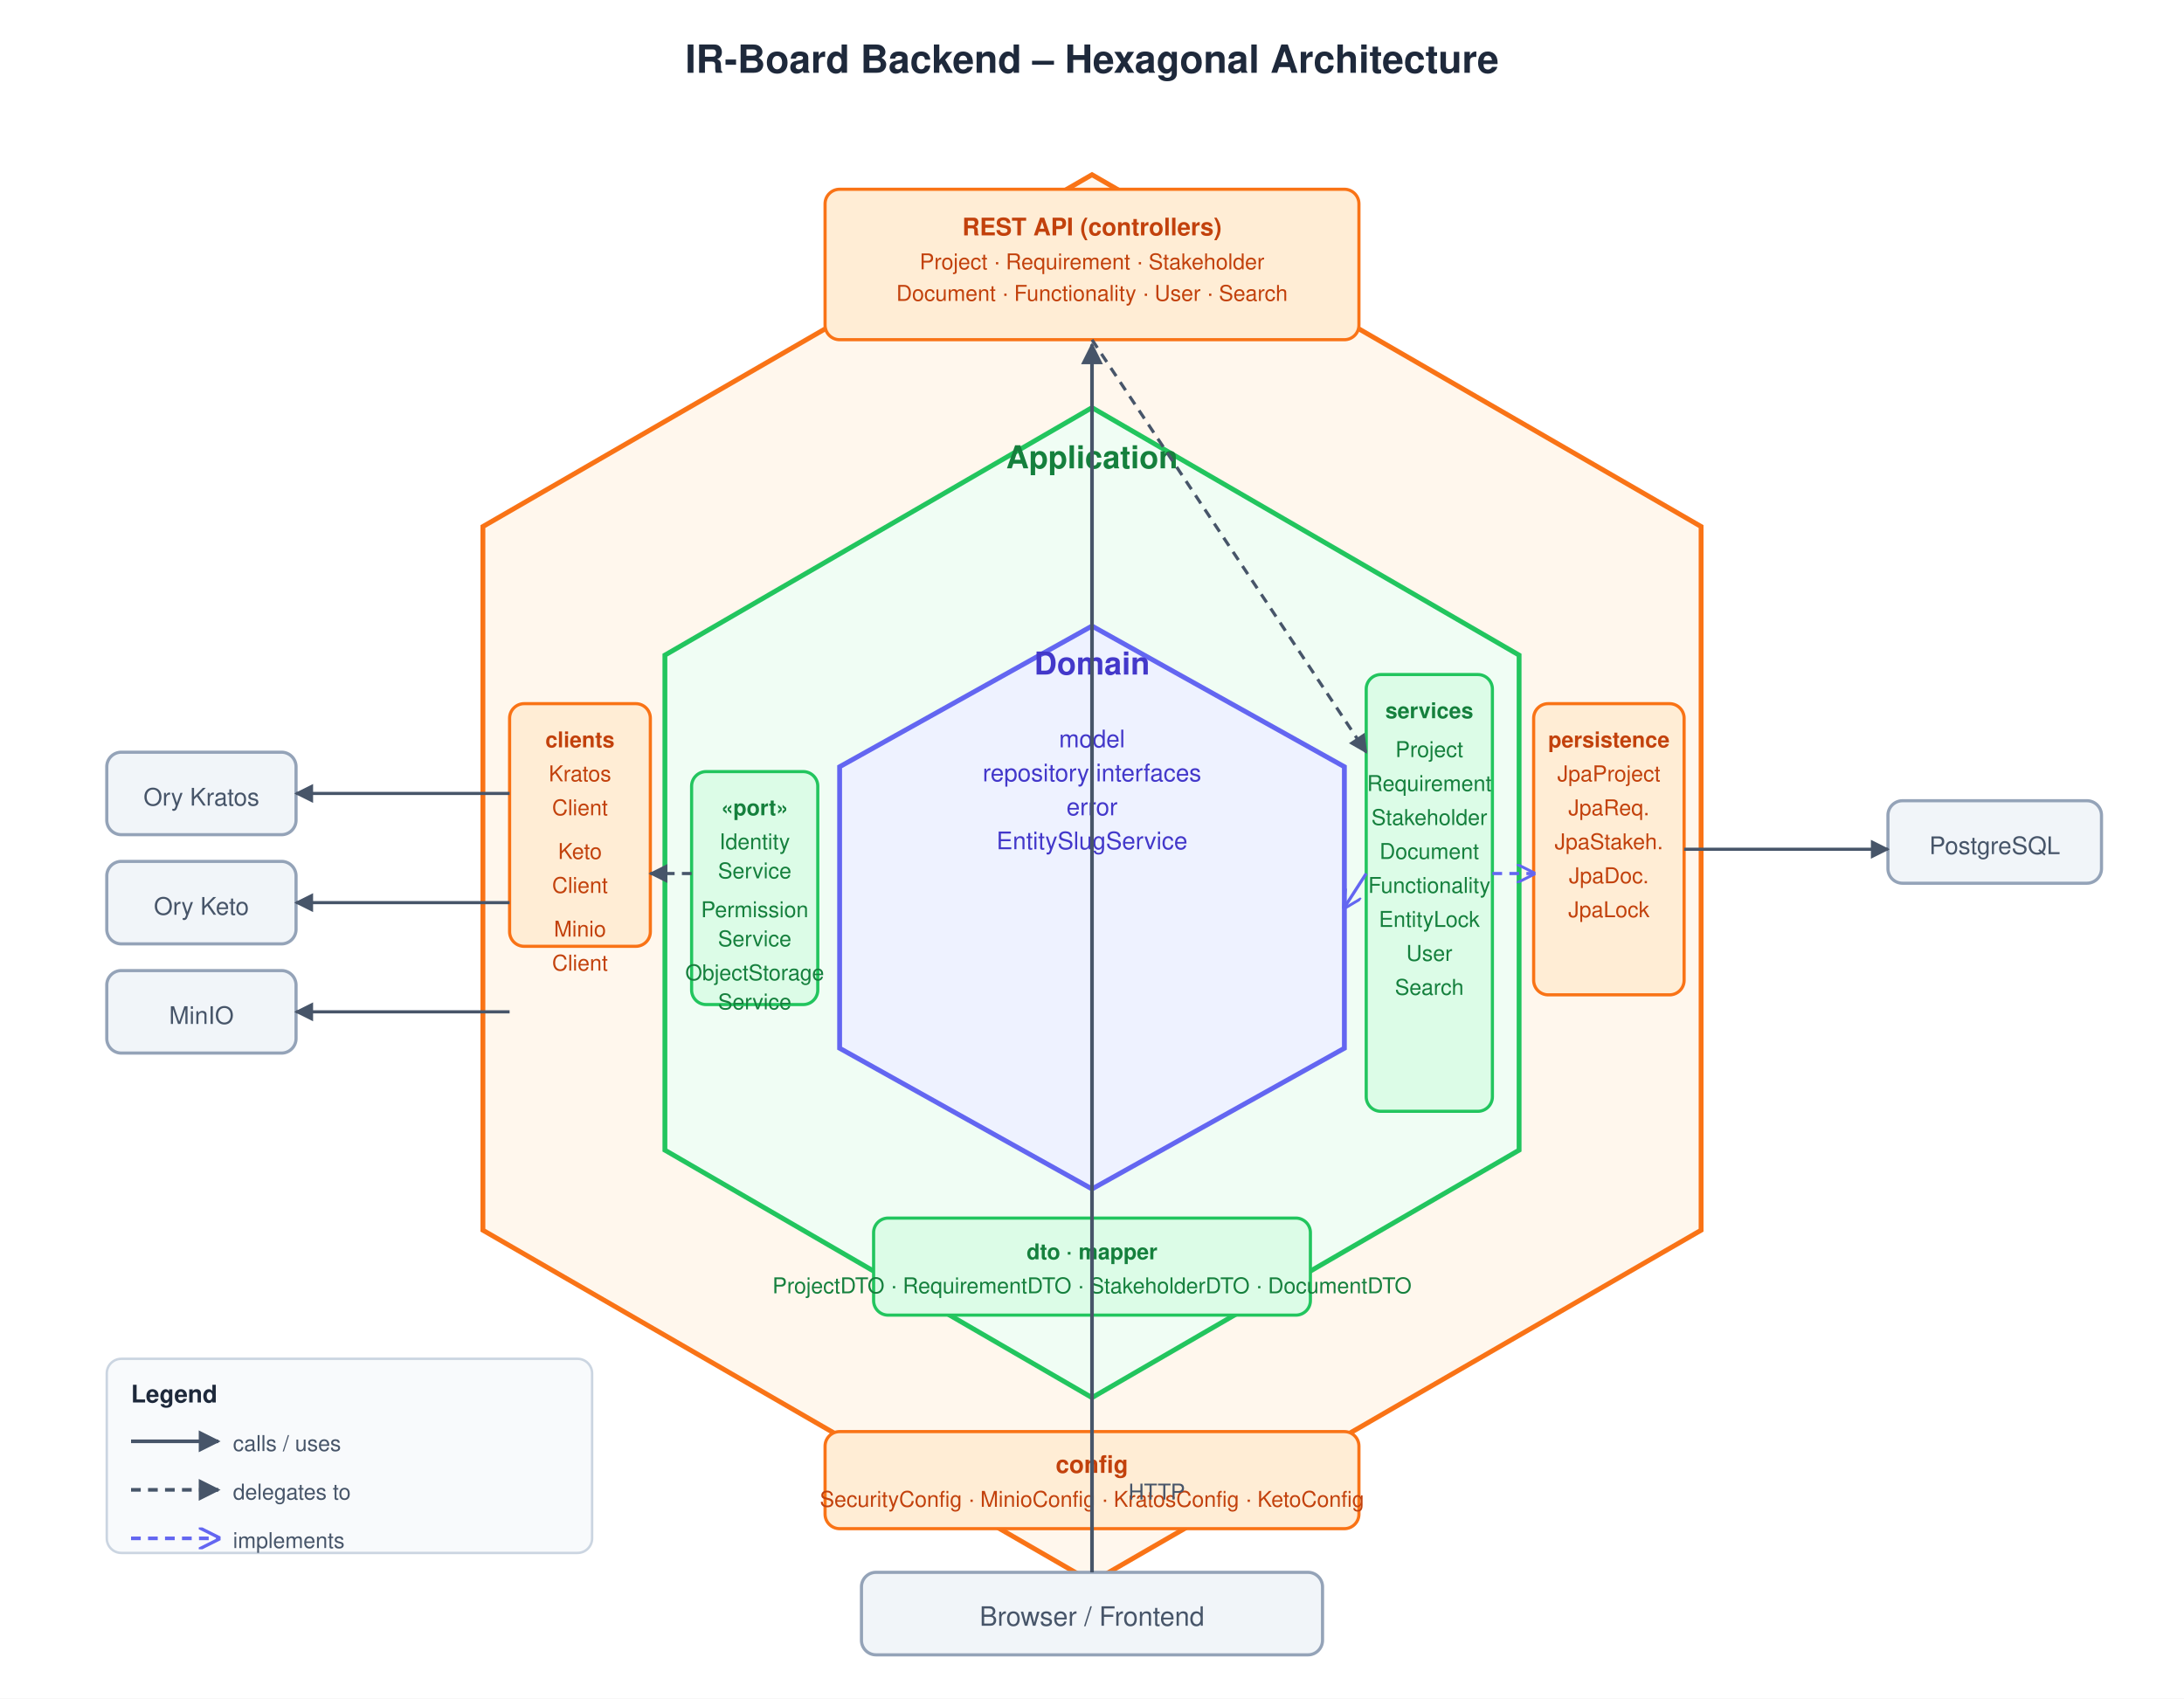
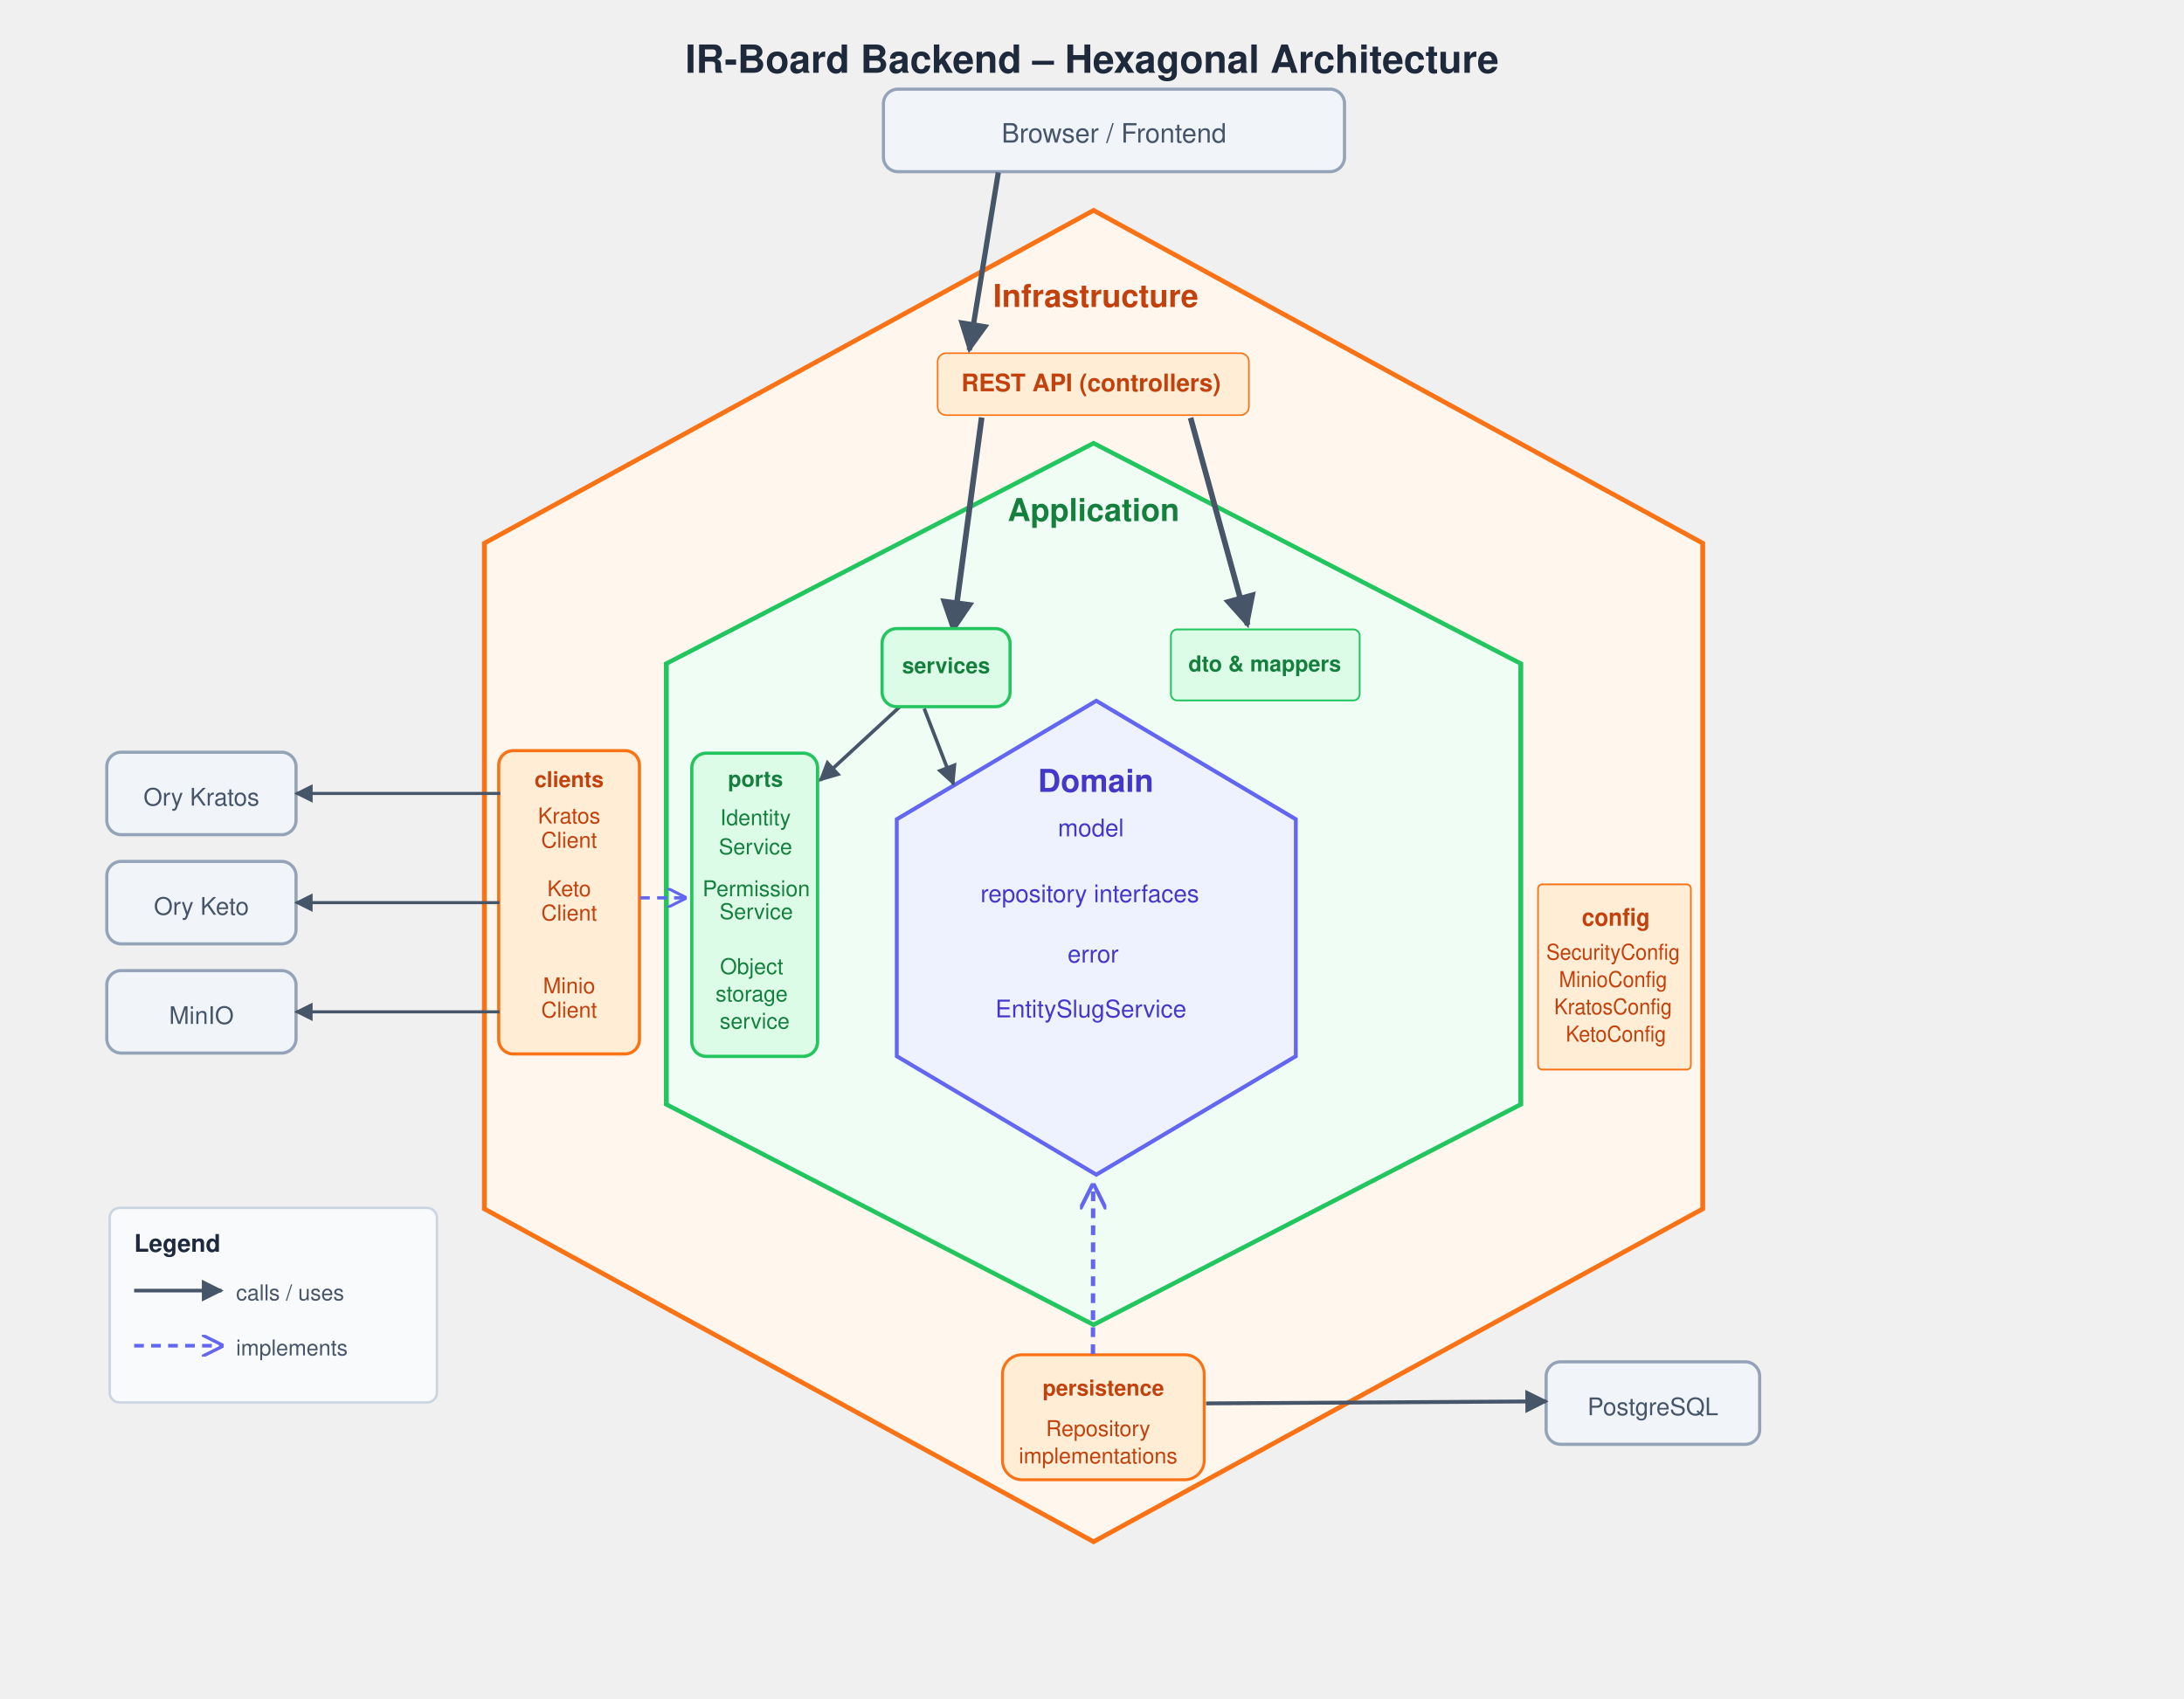
- <svg xmlns="http://www.w3.org/2000/svg" viewBox="0 0 900 700" font-family="Helvetica, Arial, sans-serif">
-   <defs>
+ <svg xmlns="http://www.w3.org/2000/svg" viewBox="0 0 900 700" font-family="Helvetica, Arial, sans-serif" version="1.1" id="svg62">
+   <defs id="defs2">
    <marker id="arrow" viewBox="0 0 10 10" refX="9" refY="5" markerWidth="6" markerHeight="6" orient="auto-start-reverse">
-       <path d="M0,0 L10,5 L0,10 z" fill="#475569" />
+       <path d="M0,0 L10,5 L0,10 z" fill="#475569" id="path1" />
    </marker>
    <marker id="arrowOpen" viewBox="0 0 10 10" refX="9" refY="5" markerWidth="6" markerHeight="6" orient="auto-start-reverse">
-       <path d="M0,0 L10,5 L0,10" fill="none" stroke="#6366F1" stroke-width="1.5" />
+       <path d="M0,0 L10,5 L0,10" fill="none" stroke="#6366F1" stroke-width="1.5" id="path2" />
+     </marker>
+     <marker id="arrowOpen-0" viewBox="0 0 10 10" refX="9" refY="5" markerWidth="6" markerHeight="6" orient="auto-start-reverse">
+       <path d="M 0,0 10,5 0,10" fill="none" stroke="#6366f1" stroke-width="1.5" id="path2-9" />
+     </marker>
+     <marker id="arrow-8" viewBox="0 0 10 10" refX="9" refY="5" markerWidth="6" markerHeight="6" orient="auto-start-reverse">
+       <path d="M 0,0 10,5 0,10 Z" fill="#475569" id="path1-2" />
+     </marker>
+     <marker id="arrow-8-5" viewBox="0 0 10 10" refX="9" refY="5" markerWidth="6" markerHeight="6" orient="auto-start-reverse">
+       <path d="M 0,0 10,5 0,10 Z" fill="#475569" id="path1-2-1" />
+     </marker>
+     <marker id="arrow-8-1" viewBox="0 0 10 10" refX="9" refY="5" markerWidth="6" markerHeight="6" orient="auto-start-reverse">
+       <path d="M 0,0 10,5 0,10 Z" fill="#475569" id="path1-2-5" />
+     </marker>
+     <marker id="arrowOpen-6" viewBox="0 0 10 10" refX="9" refY="5" markerWidth="6" markerHeight="6" orient="auto-start-reverse">
+       <path d="M 0,0 10,5 0,10" fill="none" stroke="#6366f1" stroke-width="1.5" id="path2-1" />
+     </marker>
+     <marker id="arrow-8-1-3" viewBox="0 0 10 10" refX="9" refY="5" markerWidth="6" markerHeight="6" orient="auto-start-reverse">
+       <path d="M 0,0 10,5 0,10 Z" fill="#475569" id="path1-2-5-2" />
+     </marker>
+     <marker id="arrow-8-6" viewBox="0 0 10 10" refX="9" refY="5" markerWidth="6" markerHeight="6" orient="auto-start-reverse">
+       <path d="M 0,0 10,5 0,10 Z" fill="#475569" id="path1-2-8" />
    </marker>
  </defs>
-   <rect width="900" height="700" fill="#FFFFFF" />
-   <text x="450" y="30" font-size="16" font-weight="700" fill="#1E293B" text-anchor="middle">IR-Board Backend – Hexagonal Architecture</text>
-   <polygon points="450,72 701,217 701,507 450,652 199,507 199,217" fill="#FFF7ED" stroke="#F97316" stroke-width="2" />
-   <text x="450" y="100" font-size="13" font-weight="700" fill="#C2410C" text-anchor="middle">Infrastructure</text>
-   <polygon points="450,168 626,270 626,474 450,576 274,474 274,270" fill="#F0FDF4" stroke="#22C55E" stroke-width="2" />
-   <text x="450" y="193" font-size="13" font-weight="700" fill="#15803D" text-anchor="middle">Application</text>
-   <polygon points="450,258 554,316 554,432 450,490 346,432 346,316" fill="#EEF2FF" stroke="#6366F1" stroke-width="2" />
-   <text x="450" y="278" font-size="13" font-weight="700" fill="#4338CA" text-anchor="middle">Domain</text>
-   <text x="450" y="308" font-size="10" fill="#4338CA" text-anchor="middle">model</text>
-   <text x="450" y="322" font-size="10" fill="#4338CA" text-anchor="middle">repository interfaces</text>
-   <text x="450" y="336" font-size="10" fill="#4338CA" text-anchor="middle">error</text>
-   <text x="450" y="350" font-size="10" fill="#4338CA" text-anchor="middle">EntitySlugService</text>
-   <rect x="285" y="318" width="52" height="96" rx="6" fill="#DCFCE7" stroke="#22C55E" stroke-width="1.3" />
-   <text x="311" y="336" font-size="9" fill="#15803D" text-anchor="middle" font-weight="700">«port»</text>
-   <text x="311" y="350" font-size="9" fill="#15803D" text-anchor="middle">Identity</text>
-   <text x="311" y="362" font-size="9" fill="#15803D" text-anchor="middle">Service</text>
-   <text x="311" y="378" font-size="9" fill="#15803D" text-anchor="middle">Permission</text>
-   <text x="311" y="390" font-size="9" fill="#15803D" text-anchor="middle">Service</text>
-   <text x="311" y="404" font-size="9" fill="#15803D" text-anchor="middle">ObjectStorage</text>
-   <text x="311" y="416" font-size="9" fill="#15803D" text-anchor="middle">Service</text>
-   <rect x="563" y="278" width="52" height="180" rx="6" fill="#DCFCE7" stroke="#22C55E" stroke-width="1.3" />
-   <text x="589" y="296" font-size="9" fill="#15803D" text-anchor="middle" font-weight="700">services</text>
-   <text x="589" y="312" font-size="9" fill="#15803D" text-anchor="middle">Project</text>
-   <text x="589" y="326" font-size="9" fill="#15803D" text-anchor="middle">Requirement</text>
-   <text x="589" y="340" font-size="9" fill="#15803D" text-anchor="middle">Stakeholder</text>
-   <text x="589" y="354" font-size="9" fill="#15803D" text-anchor="middle">Document</text>
-   <text x="589" y="368" font-size="9" fill="#15803D" text-anchor="middle">Functionality</text>
-   <text x="589" y="382" font-size="9" fill="#15803D" text-anchor="middle">EntityLock</text>
-   <text x="589" y="396" font-size="9" fill="#15803D" text-anchor="middle">User</text>
-   <text x="589" y="410" font-size="9" fill="#15803D" text-anchor="middle">Search</text>
-   <rect x="360" y="502" width="180" height="40" rx="6" fill="#DCFCE7" stroke="#22C55E" stroke-width="1.3" />
-   <text x="450" y="519" font-size="9" fill="#15803D" text-anchor="middle" font-weight="700">dto · mapper</text>
-   <text x="450" y="533" font-size="9" fill="#15803D" text-anchor="middle">ProjectDTO · RequirementDTO · StakeholderDTO · DocumentDTO</text>
-   <rect x="340" y="78" width="220" height="62" rx="6" fill="#FFEDD5" stroke="#F97316" stroke-width="1.3" />
-   <text x="450" y="97" font-size="10" fill="#C2410C" text-anchor="middle" font-weight="700">REST API (controllers)</text>
-   <text x="450" y="111" font-size="9" fill="#C2410C" text-anchor="middle">Project · Requirement · Stakeholder</text>
-   <text x="450" y="124" font-size="9" fill="#C2410C" text-anchor="middle">Document · Functionality · User · Search</text>
-   <rect x="210" y="290" width="58" height="100" rx="6" fill="#FFEDD5" stroke="#F97316" stroke-width="1.3" />
-   <text x="239" y="308" font-size="9" fill="#C2410C" text-anchor="middle" font-weight="700">clients</text>
-   <text x="239" y="322" font-size="9" fill="#C2410C" text-anchor="middle">Kratos</text>
-   <text x="239" y="336" font-size="9" fill="#C2410C" text-anchor="middle">Client</text>
-   <text x="239" y="354" font-size="9" fill="#C2410C" text-anchor="middle">Keto</text>
-   <text x="239" y="368" font-size="9" fill="#C2410C" text-anchor="middle">Client</text>
-   <text x="239" y="386" font-size="9" fill="#C2410C" text-anchor="middle">Minio</text>
-   <text x="239" y="400" font-size="9" fill="#C2410C" text-anchor="middle">Client</text>
-   <rect x="632" y="290" width="62" height="120" rx="6" fill="#FFEDD5" stroke="#F97316" stroke-width="1.3" />
-   <text x="663" y="308" font-size="9" fill="#C2410C" text-anchor="middle" font-weight="700">persistence</text>
-   <text x="663" y="322" font-size="9" fill="#C2410C" text-anchor="middle">JpaProject</text>
-   <text x="663" y="336" font-size="9" fill="#C2410C" text-anchor="middle">JpaReq.</text>
-   <text x="663" y="350" font-size="9" fill="#C2410C" text-anchor="middle">JpaStakeh.</text>
-   <text x="663" y="364" font-size="9" fill="#C2410C" text-anchor="middle">JpaDoc.</text>
-   <text x="663" y="378" font-size="9" fill="#C2410C" text-anchor="middle">JpaLock</text>
-   <rect x="340" y="590" width="220" height="40" rx="6" fill="#FFEDD5" stroke="#F97316" stroke-width="1.3" />
-   <text x="450" y="607" font-size="10" fill="#C2410C" text-anchor="middle" font-weight="700">config</text>
-   <text x="450" y="621" font-size="9" fill="#C2410C" text-anchor="middle">SecurityConfig · MinioConfig · KratosConfig · KetoConfig</text>
-   <rect x="355" y="648" width="190" height="34" rx="6" fill="#F1F5F9" stroke="#94A3B8" stroke-width="1.3" />
-   <text x="450" y="670" font-size="11" fill="#475569" text-anchor="middle">Browser / Frontend</text>
-   <rect x="44" y="310" width="78" height="34" rx="6" fill="#F1F5F9" stroke="#94A3B8" stroke-width="1.3" />
-   <text x="83" y="332" font-size="10" fill="#475569" text-anchor="middle">Ory Kratos</text>
-   <rect x="44" y="355" width="78" height="34" rx="6" fill="#F1F5F9" stroke="#94A3B8" stroke-width="1.3" />
-   <text x="83" y="377" font-size="10" fill="#475569" text-anchor="middle">Ory Keto</text>
-   <rect x="44" y="400" width="78" height="34" rx="6" fill="#F1F5F9" stroke="#94A3B8" stroke-width="1.3" />
-   <text x="83" y="422" font-size="10" fill="#475569" text-anchor="middle">MinIO</text>
-   <rect x="778" y="330" width="88" height="34" rx="6" fill="#F1F5F9" stroke="#94A3B8" stroke-width="1.3" />
-   <text x="822" y="352" font-size="10" fill="#475569" text-anchor="middle">PostgreSQL</text>
-   <line x1="450" y1="648" x2="450" y2="142" stroke="#475569" stroke-width="1.5" marker-end="url(#arrow)" />
-   <text x="465" y="618" font-size="9" fill="#475569">HTTP</text>
-   <line x1="450" y1="140" x2="563" y2="310" stroke="#475569" stroke-width="1.3" stroke-dasharray="4 3" marker-end="url(#arrow)" />
-   <line x1="554" y1="374" x2="554" y2="374" stroke="none" />
-   <line x1="563" y1="360" x2="554" y2="374" stroke="#6366F1" stroke-width="1.3" marker-end="url(#arrowOpen)" />
-   <line x1="285" y1="360" x2="268" y2="360" stroke="#475569" stroke-width="1.3" stroke-dasharray="4 3" marker-end="url(#arrow)" />
-   <line x1="210" y1="327" x2="122" y2="327" stroke="#475569" stroke-width="1.3" marker-end="url(#arrow)" />
-   <line x1="210" y1="372" x2="122" y2="372" stroke="#475569" stroke-width="1.3" marker-end="url(#arrow)" />
-   <line x1="210" y1="417" x2="122" y2="417" stroke="#475569" stroke-width="1.3" marker-end="url(#arrow)" />
-   <line x1="694" y1="350" x2="778" y2="350" stroke="#475569" stroke-width="1.3" marker-end="url(#arrow)" />
-   <line x1="615" y1="360" x2="632" y2="360" stroke="#6366F1" stroke-width="1.3" stroke-dasharray="4 3" marker-end="url(#arrowOpen)" />
-   <rect x="44" y="560" width="200" height="80" rx="6" fill="#F8FAFC" stroke="#CBD5E1" stroke-width="1" />
-   <text x="54" y="578" font-size="10" font-weight="700" fill="#1E293B">Legend</text>
-   <line x1="54" y1="594" x2="90" y2="594" stroke="#475569" stroke-width="1.5" marker-end="url(#arrow)" />
-   <text x="96" y="598" font-size="9" fill="#475569">calls / uses</text>
-   <line x1="54" y1="614" x2="90" y2="614" stroke="#475569" stroke-width="1.5" stroke-dasharray="4 3" marker-end="url(#arrow)" />
-   <text x="96" y="618" font-size="9" fill="#475569">delegates to</text>
-   <line x1="54" y1="634" x2="90" y2="634" stroke="#6366F1" stroke-width="1.5" stroke-dasharray="4 3" marker-end="url(#arrowOpen)" />
-   <text x="96" y="638" font-size="9" fill="#475569">implements</text>
+   <text x="450" y="30" font-size="16" font-weight="700" fill="#1E293B" text-anchor="middle" id="text2">IR-Board Backend – Hexagonal Architecture</text>
+   <g id="g77" transform="translate(0.6403295,14.72758)">
+     <g id="g65">
+       <polygon points="450,652 199,507 199,217 450,72 701,217 701,507 " fill="#fff7ed" stroke="#f97316" stroke-width="2" id="polygon2" transform="matrix(1.000117,0,0,0.9460193,-0.05262869,3.852932)" />
+       <text x="450.906" y="111.772" font-size="13px" font-weight="700" fill="#c2410c" text-anchor="middle" id="text3">Infrastructure</text>
+     </g>
+     <g id="g64">
+       <polygon points="450,576 274,474 274,270 450,168 626,270 626,474 " fill="#f0fdf4" stroke="#22c55e" stroke-width="2" id="polygon3" transform="matrix(1.000343,0,0,0.890479,-0.1545095,18.33029)" />
+       <text x="450" y="200" font-size="13px" font-weight="700" fill="#15803d" text-anchor="middle" id="text4">Application</text>
+     </g>
+     <polygon points="346,432 346,316 450,258 554,316 554,432 450,490 " fill="#eef2ff" stroke="#6366f1" stroke-width="2" id="polygon4" transform="matrix(0.7906015,0,0,0.8417668,95.36128,56.91532)" />
+   </g>
+   <text x="451.546" y="326.358" font-size="13px" font-weight="700" fill="#4338ca" text-anchor="middle" id="text5">Domain</text>
+   <text x="449.547" y="344.675" font-size="10px" fill="#4338ca" text-anchor="middle" id="text6">model</text>
+   <text x="449.094" y="371.806" font-size="10px" fill="#4338ca" text-anchor="middle" id="text7">repository interfaces</text>
+   <text x="450.453" y="396.673" font-size="10px" fill="#4338ca" text-anchor="middle" id="text8">error</text>
+   <text x="449.547" y="419.276" font-size="10px" fill="#4338ca" text-anchor="middle" id="text9">EntitySlugService</text>
+   <g id="g76">
+     <g id="g75">
+       <rect x="285.088" y="310.404" width="51.824" height="124.959" rx="5.98" fill="#dcfce7" stroke="#22c55e" stroke-width="1.341" id="rect9" />
+       <g id="g71" transform="translate(0.3201648,-9.925108)">
+         <text x="311" y="350" font-size="9px" fill="#15803d" text-anchor="middle" id="text11">Identity</text>
+         <text x="311" y="362" font-size="9px" fill="#15803d" text-anchor="middle" id="text12">Service</text>
+       </g>
+       <g id="g72" transform="translate(0.6403296,-8.644449)">
+         <text x="311" y="378" font-size="9px" fill="#15803d" text-anchor="middle" id="text13">Permission</text>
+         <text x="311" y="387.439" font-size="9px" fill="#15803d" text-anchor="middle" id="text14">Service</text>
+       </g>
+       <g id="g73">
+         <text x="311" y="401.439" font-size="9px" fill="#15803d" text-anchor="middle" id="text15">
+           <tspan id="tspan73" x="311" y="401.439">Object</tspan>
+           <tspan id="tspan74" x="311" y="412.689">storage</tspan>
+           <tspan x="311" y="423.939" id="tspan75">service</tspan>
+         </text>
+       </g>
+     </g>
+     <text x="311.32" y="324.154" font-size="9px" fill="#15803d" text-anchor="middle" font-weight="700" id="text10">ports</text>
+   </g>
+   <g id="g87" transform="translate(71.18644,-242.3098)">
+     <rect x="411.332" y="501.715" width="77.788" height="29.25" rx="2.593" fill="#dcfce7" stroke="#22c55e" stroke-width="0.731" id="rect25" />
+     <text x="450" y="519" font-size="9px" fill="#15803d" text-anchor="middle" font-weight="700" id="text26">dto &amp; mappers</text>
+   </g>
+   <g id="g62" transform="translate(-258.4605,93.24631)">
+     <rect x="644.843" y="52.313" width="128.296" height="25.535" rx="3.499" fill="#ffedd5" stroke="#f97316" stroke-width="0.637" id="rect27" />
+     <text x="708.085" y="68.022" font-size="10px" fill="#c2410c" text-anchor="middle" font-weight="700" id="text28">REST API (controllers)</text>
+   </g>
+   <g id="g70" transform="translate(-4.482307,-0.6403296)">
+     <g id="g69">
+       <rect x="210" y="310" width="58" height="125" rx="6" fill="#ffedd5" stroke="#f97316" stroke-width="1.3" id="rect30" />
+       <text x="239" y="325" font-size="9px" fill="#c2410c" text-anchor="middle" font-weight="700" id="text31">clients</text>
+     </g>
+     <g id="g66">
+       <text x="239" y="340" font-size="9px" fill="#c2410c" text-anchor="middle" id="text32">Kratos</text>
+       <text x="239" y="350" font-size="9px" fill="#c2410c" text-anchor="middle" id="text33">Client</text>
+     </g>
+     <g id="g67">
+       <text x="239" y="370" font-size="9px" fill="#c2410c" text-anchor="middle" id="text34">Keto</text>
+       <text x="239" y="380" font-size="9px" fill="#c2410c" text-anchor="middle" id="text35">Client</text>
+     </g>
+     <g id="g68">
+       <text x="239" y="410" font-size="9px" fill="#c2410c" text-anchor="middle" id="text36">Minio</text>
+       <text x="239" y="420" font-size="9px" fill="#c2410c" text-anchor="middle" id="text37">Client</text>
+     </g>
+   </g>
+   <g id="g83" transform="translate(-218.7389,239.5158)">
+     <rect x="631.834" y="318.812" width="83.159" height="51.508" rx="8.048" fill="#ffedd5" stroke="#f97316" stroke-width="1.203" id="rect37" />
+     <text x="673.414" y="335.62" font-size="9px" fill="#c2410c" text-anchor="middle" font-weight="700" id="text38">persistence</text>
+     <text x="672.508" y="352.336" font-size="9px" fill="#c2410c" text-anchor="middle" id="text39">
+       <tspan id="tspan77" x="672.508" y="352.336">Repository</tspan>
+       <tspan x="672.508" y="363.586" id="tspan79">implementations</tspan>
+       <tspan id="tspan78" x="672.508" y="374.836" />
+     </text>
+   </g>
+   <g id="g86" transform="matrix(0.9395543,0,0,1.000289,241.2219,-225.6665)">
+     <rect x="417.832" y="589.954" width="67.052" height="76.314" rx="1.829" fill="#ffedd5" stroke="#f97316" stroke-width="0.721" id="rect43" />
+     <text x="452" y="607" font-size="10px" fill="#c2410c" text-anchor="middle" font-weight="700" id="text44">config</text>
+     <text x="452" y="621" font-size="9px" fill="#c2410c" text-anchor="middle" id="text45">
+       <tspan id="tspan83" x="452" y="621">SecurityConfig</tspan>
+       <tspan id="tspan84" x="452" y="632.25">MinioConfig</tspan>
+       <tspan x="452" y="643.5" id="tspan85">KratosConfig</tspan>
+       <tspan x="452" y="654.75" id="tspan86">KetoConfig</tspan>
+     </text>
+   </g>
+   <g id="g63" transform="translate(9.055632,-611.2549)">
+     <rect x="355" y="648" width="190" height="34" rx="6" fill="#f1f5f9" stroke="#94a3b8" stroke-width="1.3" id="rect45" />
+     <text x="450" y="670" font-size="11px" fill="#475569" text-anchor="middle" id="text46">Browser / Frontend</text>
+   </g>
+   <g id="g82">
+     <rect x="44" y="310" width="78" height="34" rx="6" fill="#F1F5F9" stroke="#94A3B8" stroke-width="1.3" id="rect46" />
+     <text x="83" y="332" font-size="10" fill="#475569" text-anchor="middle" id="text47">Ory Kratos</text>
+   </g>
+   <g id="g81">
+     <rect x="44" y="355" width="78" height="34" rx="6" fill="#F1F5F9" stroke="#94A3B8" stroke-width="1.3" id="rect47" />
+     <text x="83" y="377" font-size="10" fill="#475569" text-anchor="middle" id="text48">Ory Keto</text>
+   </g>
+   <g id="g80">
+     <rect x="44" y="400" width="78" height="34" rx="6" fill="#F1F5F9" stroke="#94A3B8" stroke-width="1.3" id="rect48" />
+     <text x="83" y="422" font-size="10" fill="#475569" text-anchor="middle" id="text49">MinIO</text>
+   </g>
+   <g id="g79" transform="translate(-140.8605,231.2371)">
+     <rect x="778" y="330" width="88" height="34" rx="6" fill="#f1f5f9" stroke="#94a3b8" stroke-width="1.3" id="rect49" />
+     <text x="822" y="352" font-size="10px" fill="#475569" text-anchor="middle" id="text50">PostgreSQL</text>
+   </g>
+   <line x1="554" y1="374" x2="554" y2="374" stroke="none" id="line52" />
+   <line x1="206.158" y1="327" x2="121.966" y2="327" stroke="#475569" stroke-width="1.272" marker-end="url(#arrow)" id="line55" />
+   <line x1="205.838" y1="372" x2="121.963" y2="372" stroke="#475569" stroke-width="1.269" marker-end="url(#arrow)" id="line56" />
+   <line x1="205.838" y1="417" x2="121.963" y2="417" stroke="#475569" stroke-width="1.269" marker-end="url(#arrow)" id="line57" />
+   <line x1="497.021" y1="578.374" x2="637.207" y2="577.53" stroke="#475569" stroke-width="1.596" marker-end="url(#arrow)" id="line58" />
+   <line x1="263.779" y1="370.028" x2="282.205" y2="370.028" stroke="#6366f1" stroke-width="1.353" stroke-dasharray="4, 3" marker-end="url(#arrowOpen-0)" id="line59-8" style="marker-end:url(#arrowOpen-0)" />
+   <line x1="404.537" y1="172.047" x2="392.779" y2="260.008" stroke="#475569" stroke-width="2.343" marker-end="url(#arrow-8)" id="line60-5" style="marker-end:url(#arrow-8)" />
+   <line x1="411.384" y1="71.104" x2="399.428" y2="144.32" stroke="#475569" stroke-width="2.156" marker-end="url(#arrow-8-6)" id="line60-5-76" style="marker-end:url(#arrow-8-6)" />
+   <line x1="371.677" y1="290.455" x2="337.93" y2="321.579" stroke="#475569" stroke-width="1.448" marker-end="url(#arrow-8-1-3)" id="line60-5-7-1" style="marker-end:url(#arrow-8-1-3)" />
+   <g id="g88" transform="translate(-199.1425,-18.56956)">
+     <rect x="562.627" y="277.627" width="52.746" height="32.19" rx="6.086" fill="#dcfce7" stroke="#22c55e" stroke-width="1.3" id="rect16" />
+     <text x="589" y="296" font-size="9px" fill="#15803d" text-anchor="middle" font-weight="700" id="text17">services</text>
+   </g>
+   <line x1="490.615" y1="172.192" x2="514.13" y2="257.598" stroke="#475569" stroke-width="2.31" marker-end="url(#arrow-8-5)" id="line60-5-1" style="marker-end:url(#arrow-8-5)" />
+   <line x1="450.397" y1="558.015" x2="450.486" y2="488.685" stroke="#6366f1" stroke-width="1.81" stroke-dasharray="4, 3" marker-end="url(#arrowOpen-6)" id="line62-2" style="marker-end:url(#arrowOpen-6)" />
+   <g id="g89" transform="translate(1.280659,-62.11197)">
+     <rect x="43.911" y="559.911" width="134.864" height="80.178" rx="4.046" fill="#f8fafc" stroke="#cbd5e1" stroke-width="1" id="rect59" />
+     <text x="54" y="578" font-size="10px" font-weight="700" fill="#1e293b" id="text59">Legend</text>
+     <line x1="54" y1="594" x2="90" y2="594" stroke="#475569" stroke-width="1.5" marker-end="url(#arrow)" id="line60" />
+     <text x="96" y="598" font-size="9px" fill="#475569" id="text60">calls / uses</text>
+     <line x1="54" y1="616.711" x2="90" y2="616.711" stroke="#6366f1" stroke-width="1.5" stroke-dasharray="4, 3" marker-end="url(#arrowOpen)" id="line62" />
+     <text x="96" y="620.711" font-size="9px" fill="#475569" id="text62">implements</text>
+   </g>
+   <line x1="380.851" y1="292.007" x2="392.911" y2="323.131" stroke="#475569" stroke-width="1.448" marker-end="url(#arrow-8-1)" id="line60-5-7" style="marker-end:url(#arrow-8-1)" />
</svg>
